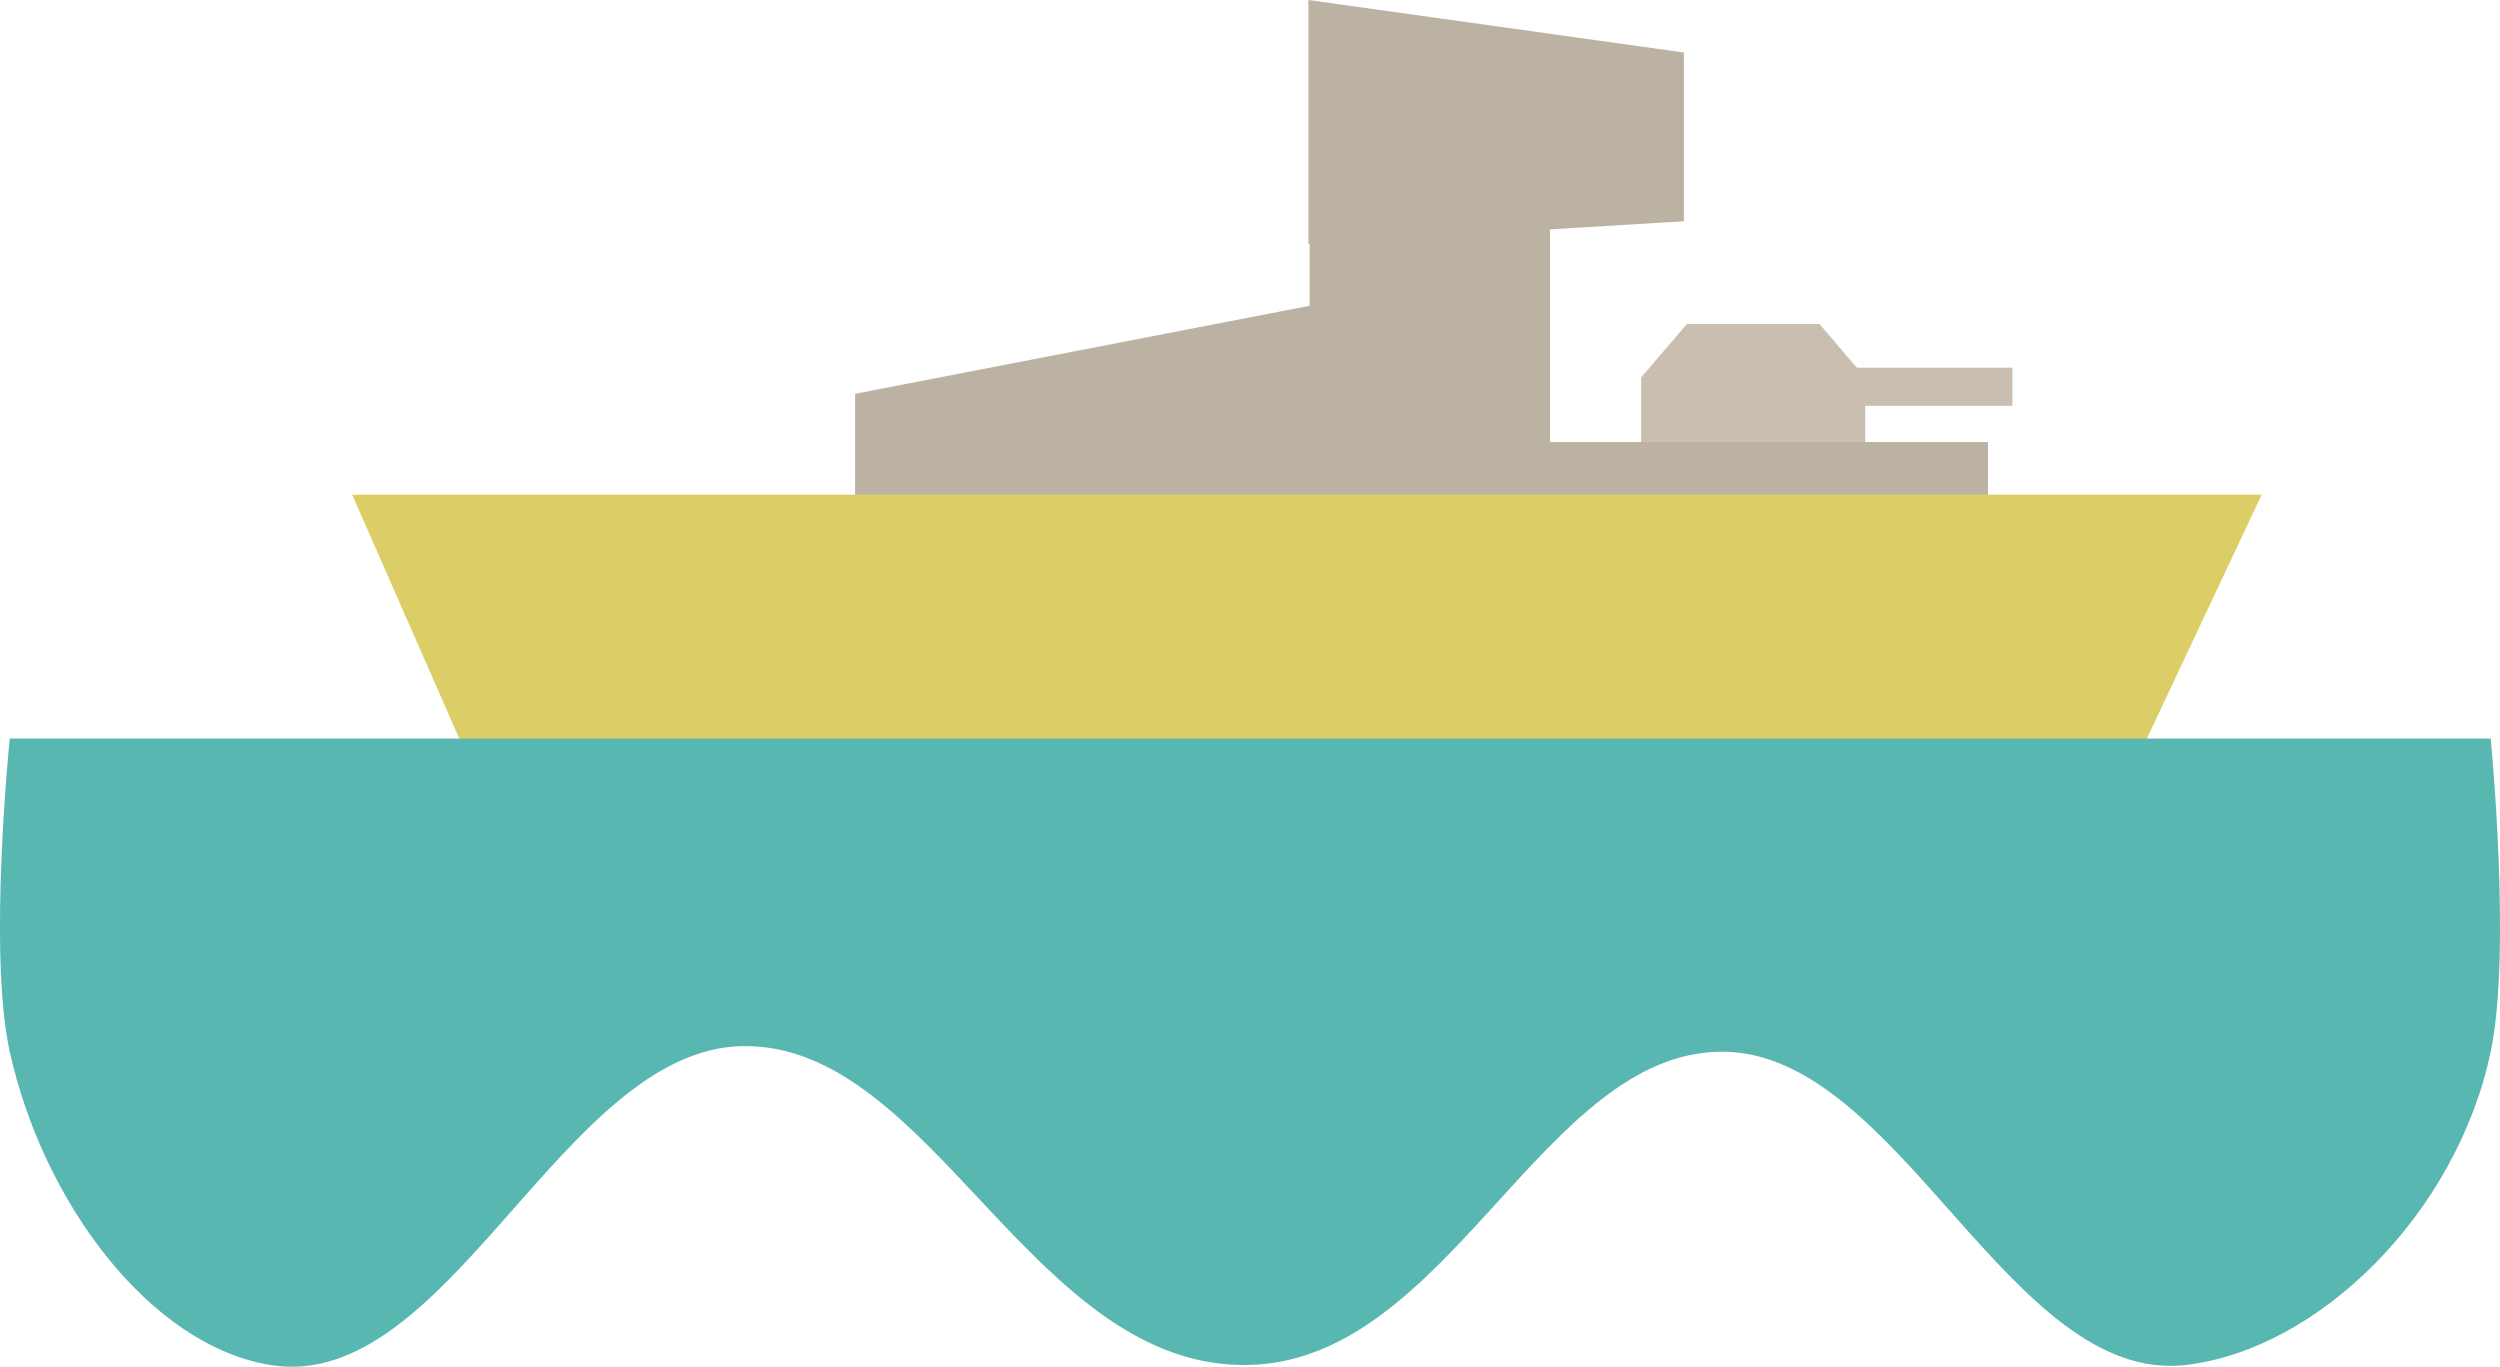
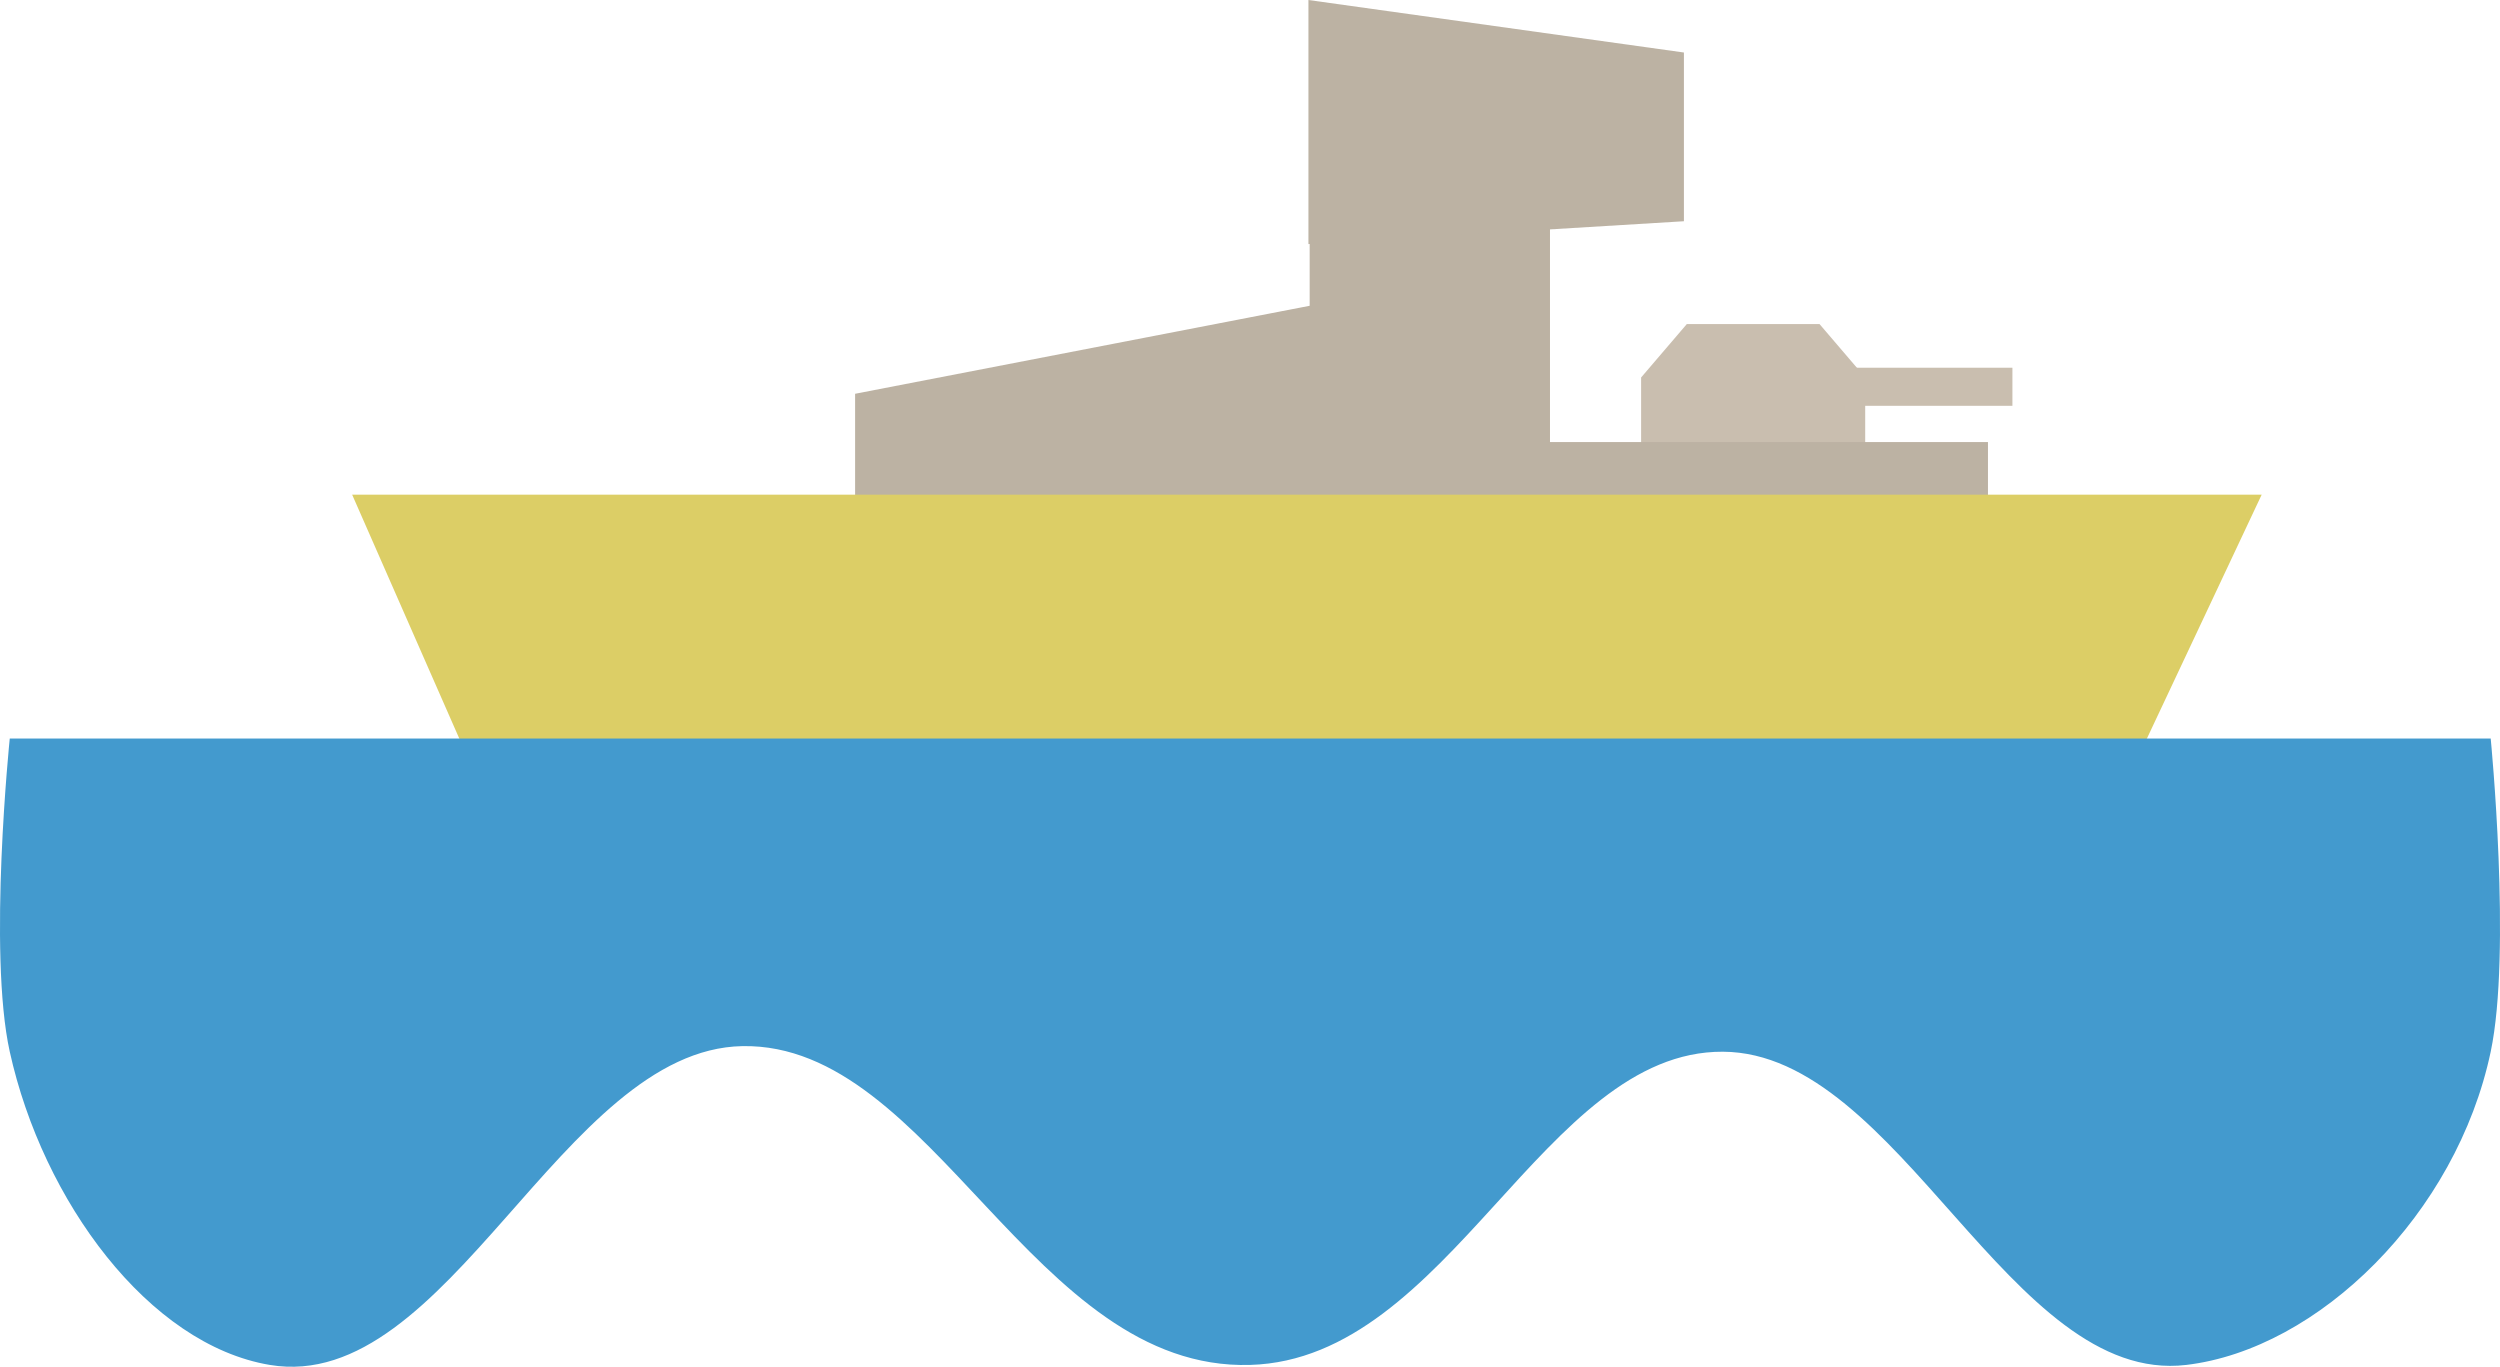
<svg xmlns="http://www.w3.org/2000/svg" width="100%" height="100%" viewBox="0 0 109.512 59.871" version="1.1" id="svg1">
  <defs id="defs1" />
  <g id="layer1" transform="translate(230.8686,-385.9917)">
    <path id="rect1-4" style="fill:#c9beaf;fill-opacity:1;fill-rule:evenodd;stroke-width:2;stroke-linejoin:round;paint-order:stroke fill markers" d="m -156.979,400.188 h 5.815 l 2,2.339 v 5.14 h -9.816 v -5.14 z" />
    <rect style="fill:#c9beaf;fill-opacity:1;fill-rule:evenodd;stroke-width:2.298;stroke-linejoin:round;paint-order:stroke fill markers" id="rect2-5" width="11.011" height="1.668" x="-153.726" y="402.1" />
    <rect style="fill:#bcb2a3;fill-opacity:1;fill-rule:evenodd;stroke-width:2;stroke-linejoin:round;paint-order:stroke fill markers" id="rect34-5" width="10.527" height="21.547" x="162.972" y="387.798" transform="scale(-1,1)" />
    <path id="rect35-8" style="fill:#bcb2a3;fill-opacity:1;fill-rule:evenodd;stroke-width:2;stroke-linejoin:round;paint-order:stroke fill markers" d="m -157.105,388.292 -16.448,-2.3 v 10.691 l 16.448,-1 v -4.346 z" />
    <rect style="fill:#bcb2a3;fill-opacity:1;fill-rule:evenodd;stroke-width:2;stroke-linejoin:round;paint-order:stroke fill markers" id="rect36-5" width="20.493" height="4.822" x="143.786" y="405.356" transform="scale(-1,1)" />
    <path id="rect33-6" style="fill:#bcb2a3;fill-rule:evenodd;stroke-width:2;stroke-linejoin:round;paint-order:stroke fill markers" transform="scale(-1,1)" d="m 169.651,398.641 23.76,4.6 v 6.735 h -23.76 z" />
    <path id="rect41" style="fill:#dcce66;fill-rule:evenodd;stroke-width:3;stroke-linejoin:round;paint-order:stroke fill markers" d="m -215.443,407.66 h 83.647 l -10.703,22.741 h -62.954 z" />
-     <path id="rect27-5-8" style="fill:#59b7b1;fill-rule:evenodd;stroke-width:0.97;stroke-linejoin:round;paint-order:stroke fill markers" d="m -230.44,418.342 h 108.676 c 0,0 0.918,9.367 0,13.72 -1.499,7.107 -7.534,13.031 -13.335,13.72 -7.709,0.915 -12.553,-13.681 -20.299,-13.72 -7.864,-0.04 -11.961,13.464 -20.704,13.72 -9.518,0.279 -13.898,-14.117 -22.247,-13.965 -7.895,0.144 -12.878,15.274 -20.7,13.965 -5.301,-0.887 -9.946,-7.175 -11.392,-13.72 -0.964,-4.364 0,-13.72 0,-13.72 z" />
+     <path id="rect27-5-8" style="fill:#439ACE;fill-rule:evenodd;stroke-width:0.97;stroke-linejoin:round;paint-order:stroke fill markers" d="m -230.44,418.342 h 108.676 c 0,0 0.918,9.367 0,13.72 -1.499,7.107 -7.534,13.031 -13.335,13.72 -7.709,0.915 -12.553,-13.681 -20.299,-13.72 -7.864,-0.04 -11.961,13.464 -20.704,13.72 -9.518,0.279 -13.898,-14.117 -22.247,-13.965 -7.895,0.144 -12.878,15.274 -20.7,13.965 -5.301,-0.887 -9.946,-7.175 -11.392,-13.72 -0.964,-4.364 0,-13.72 0,-13.72 z" />
  </g>
</svg>
